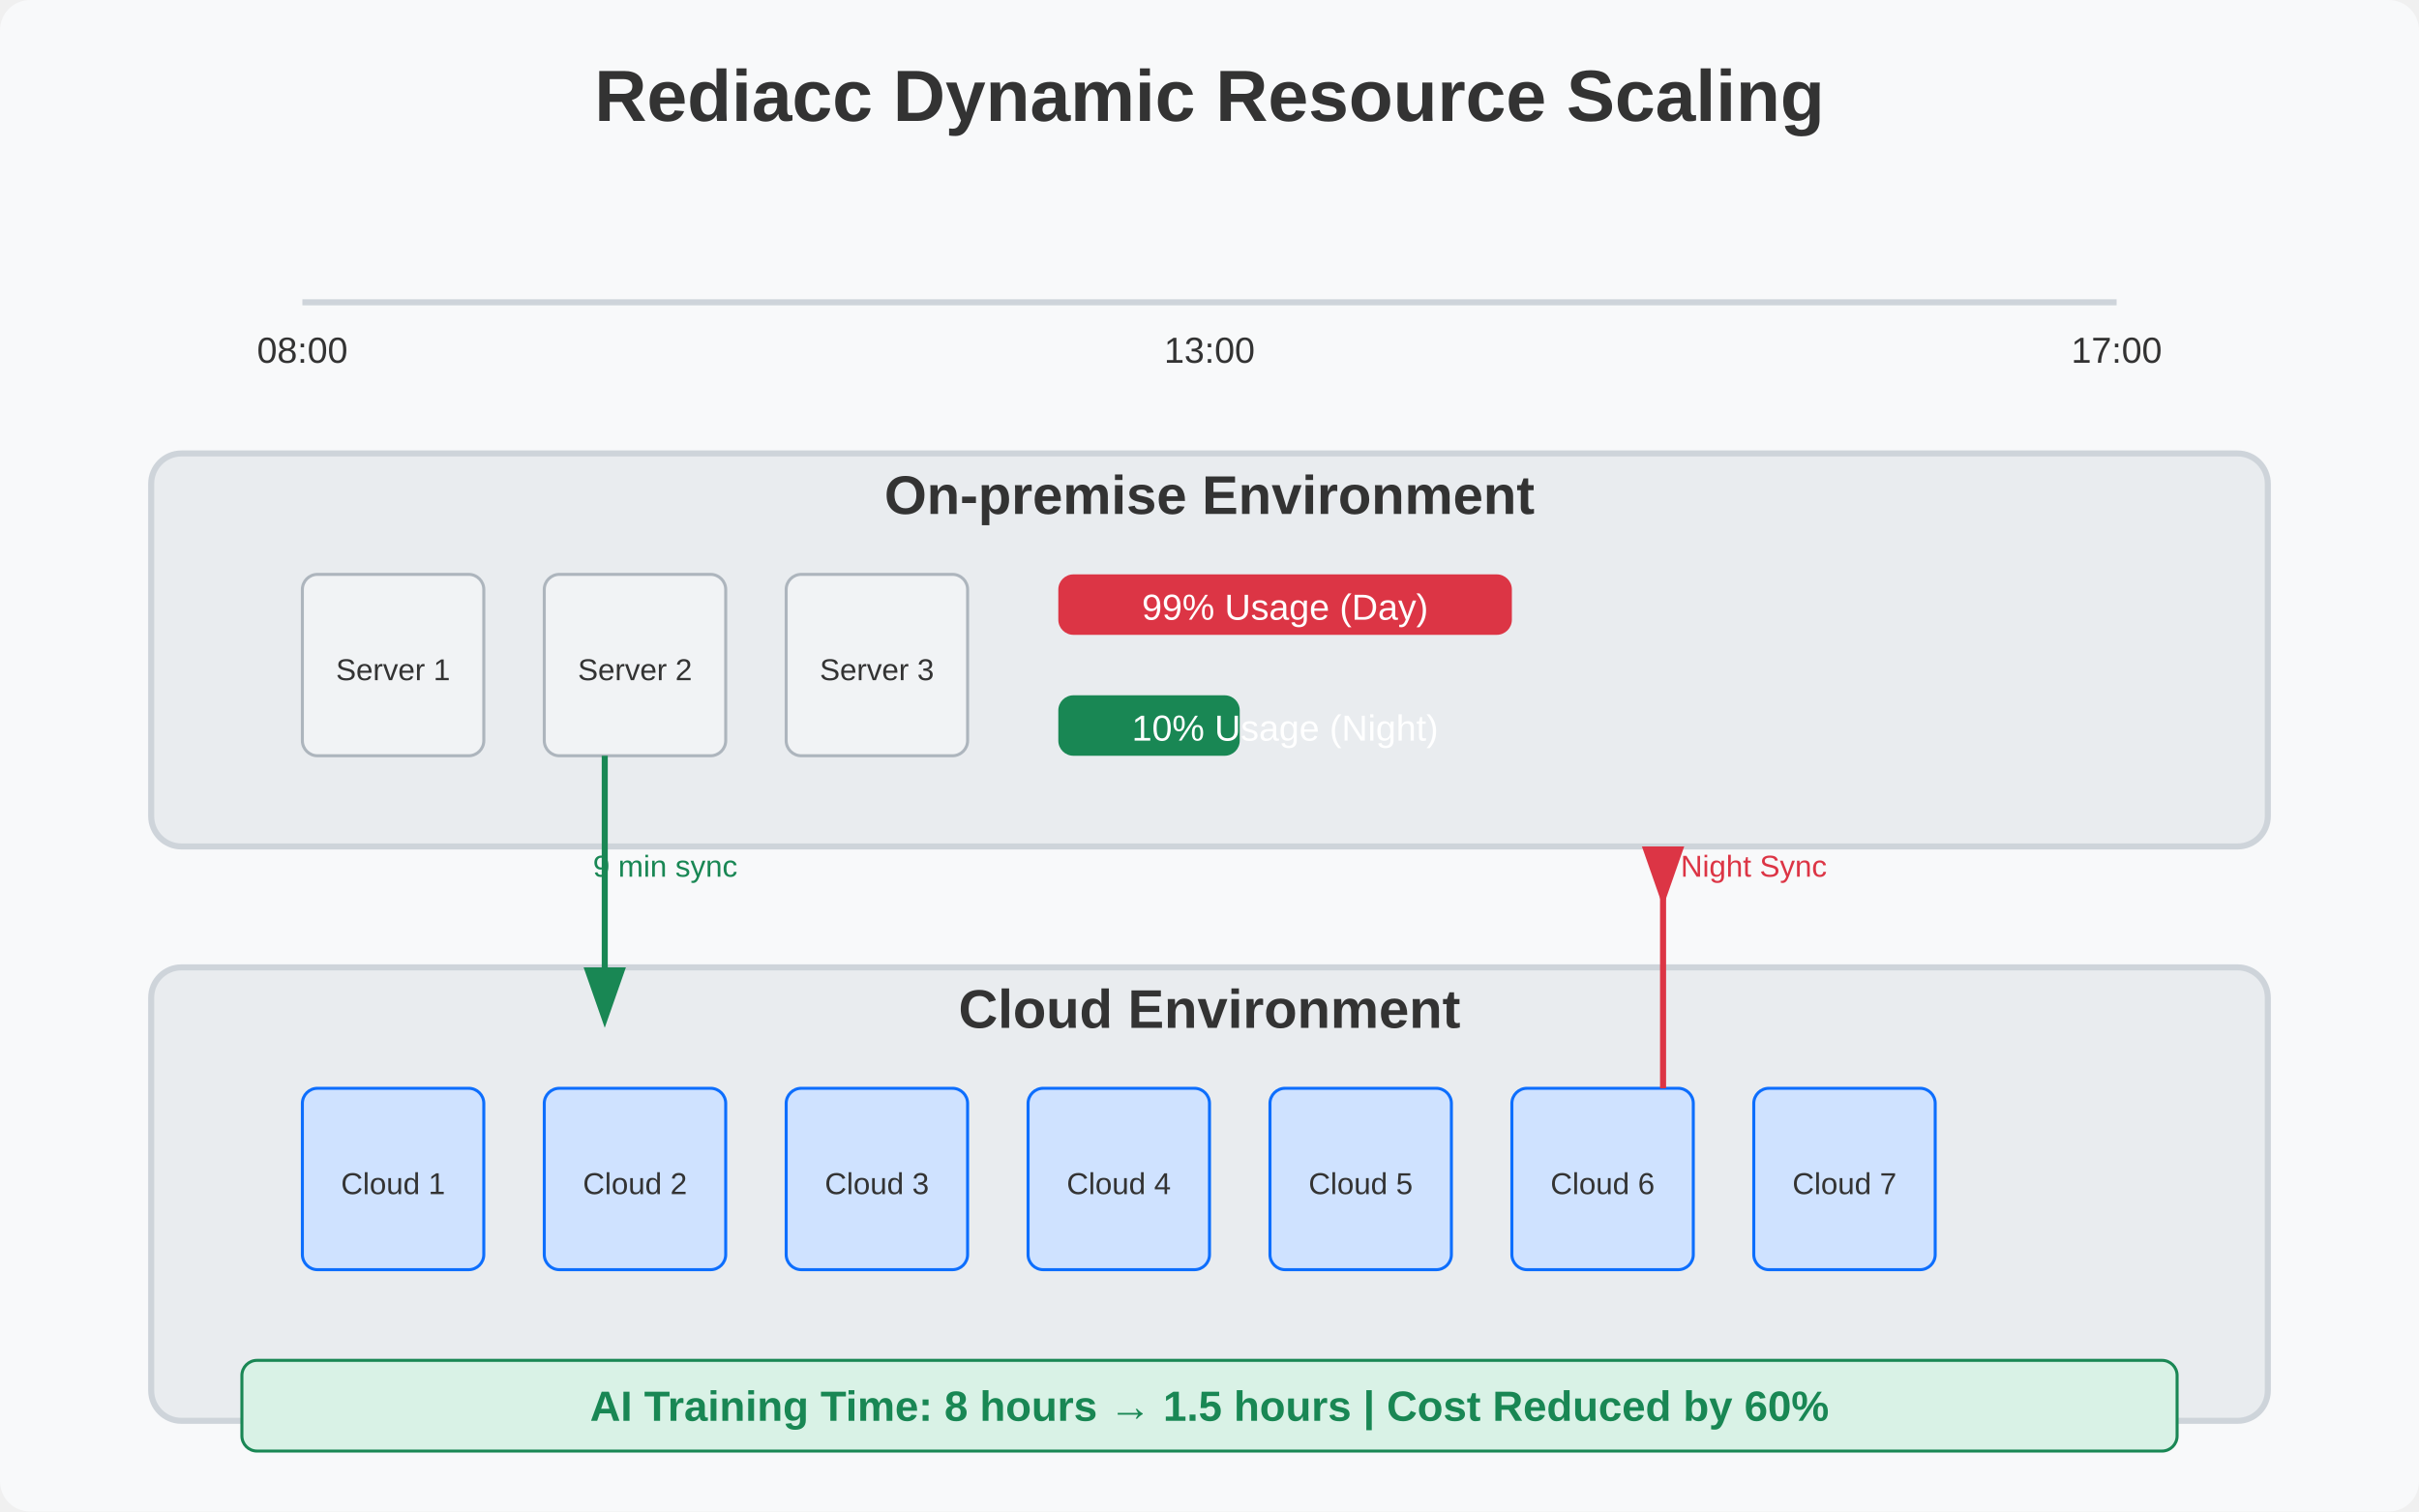
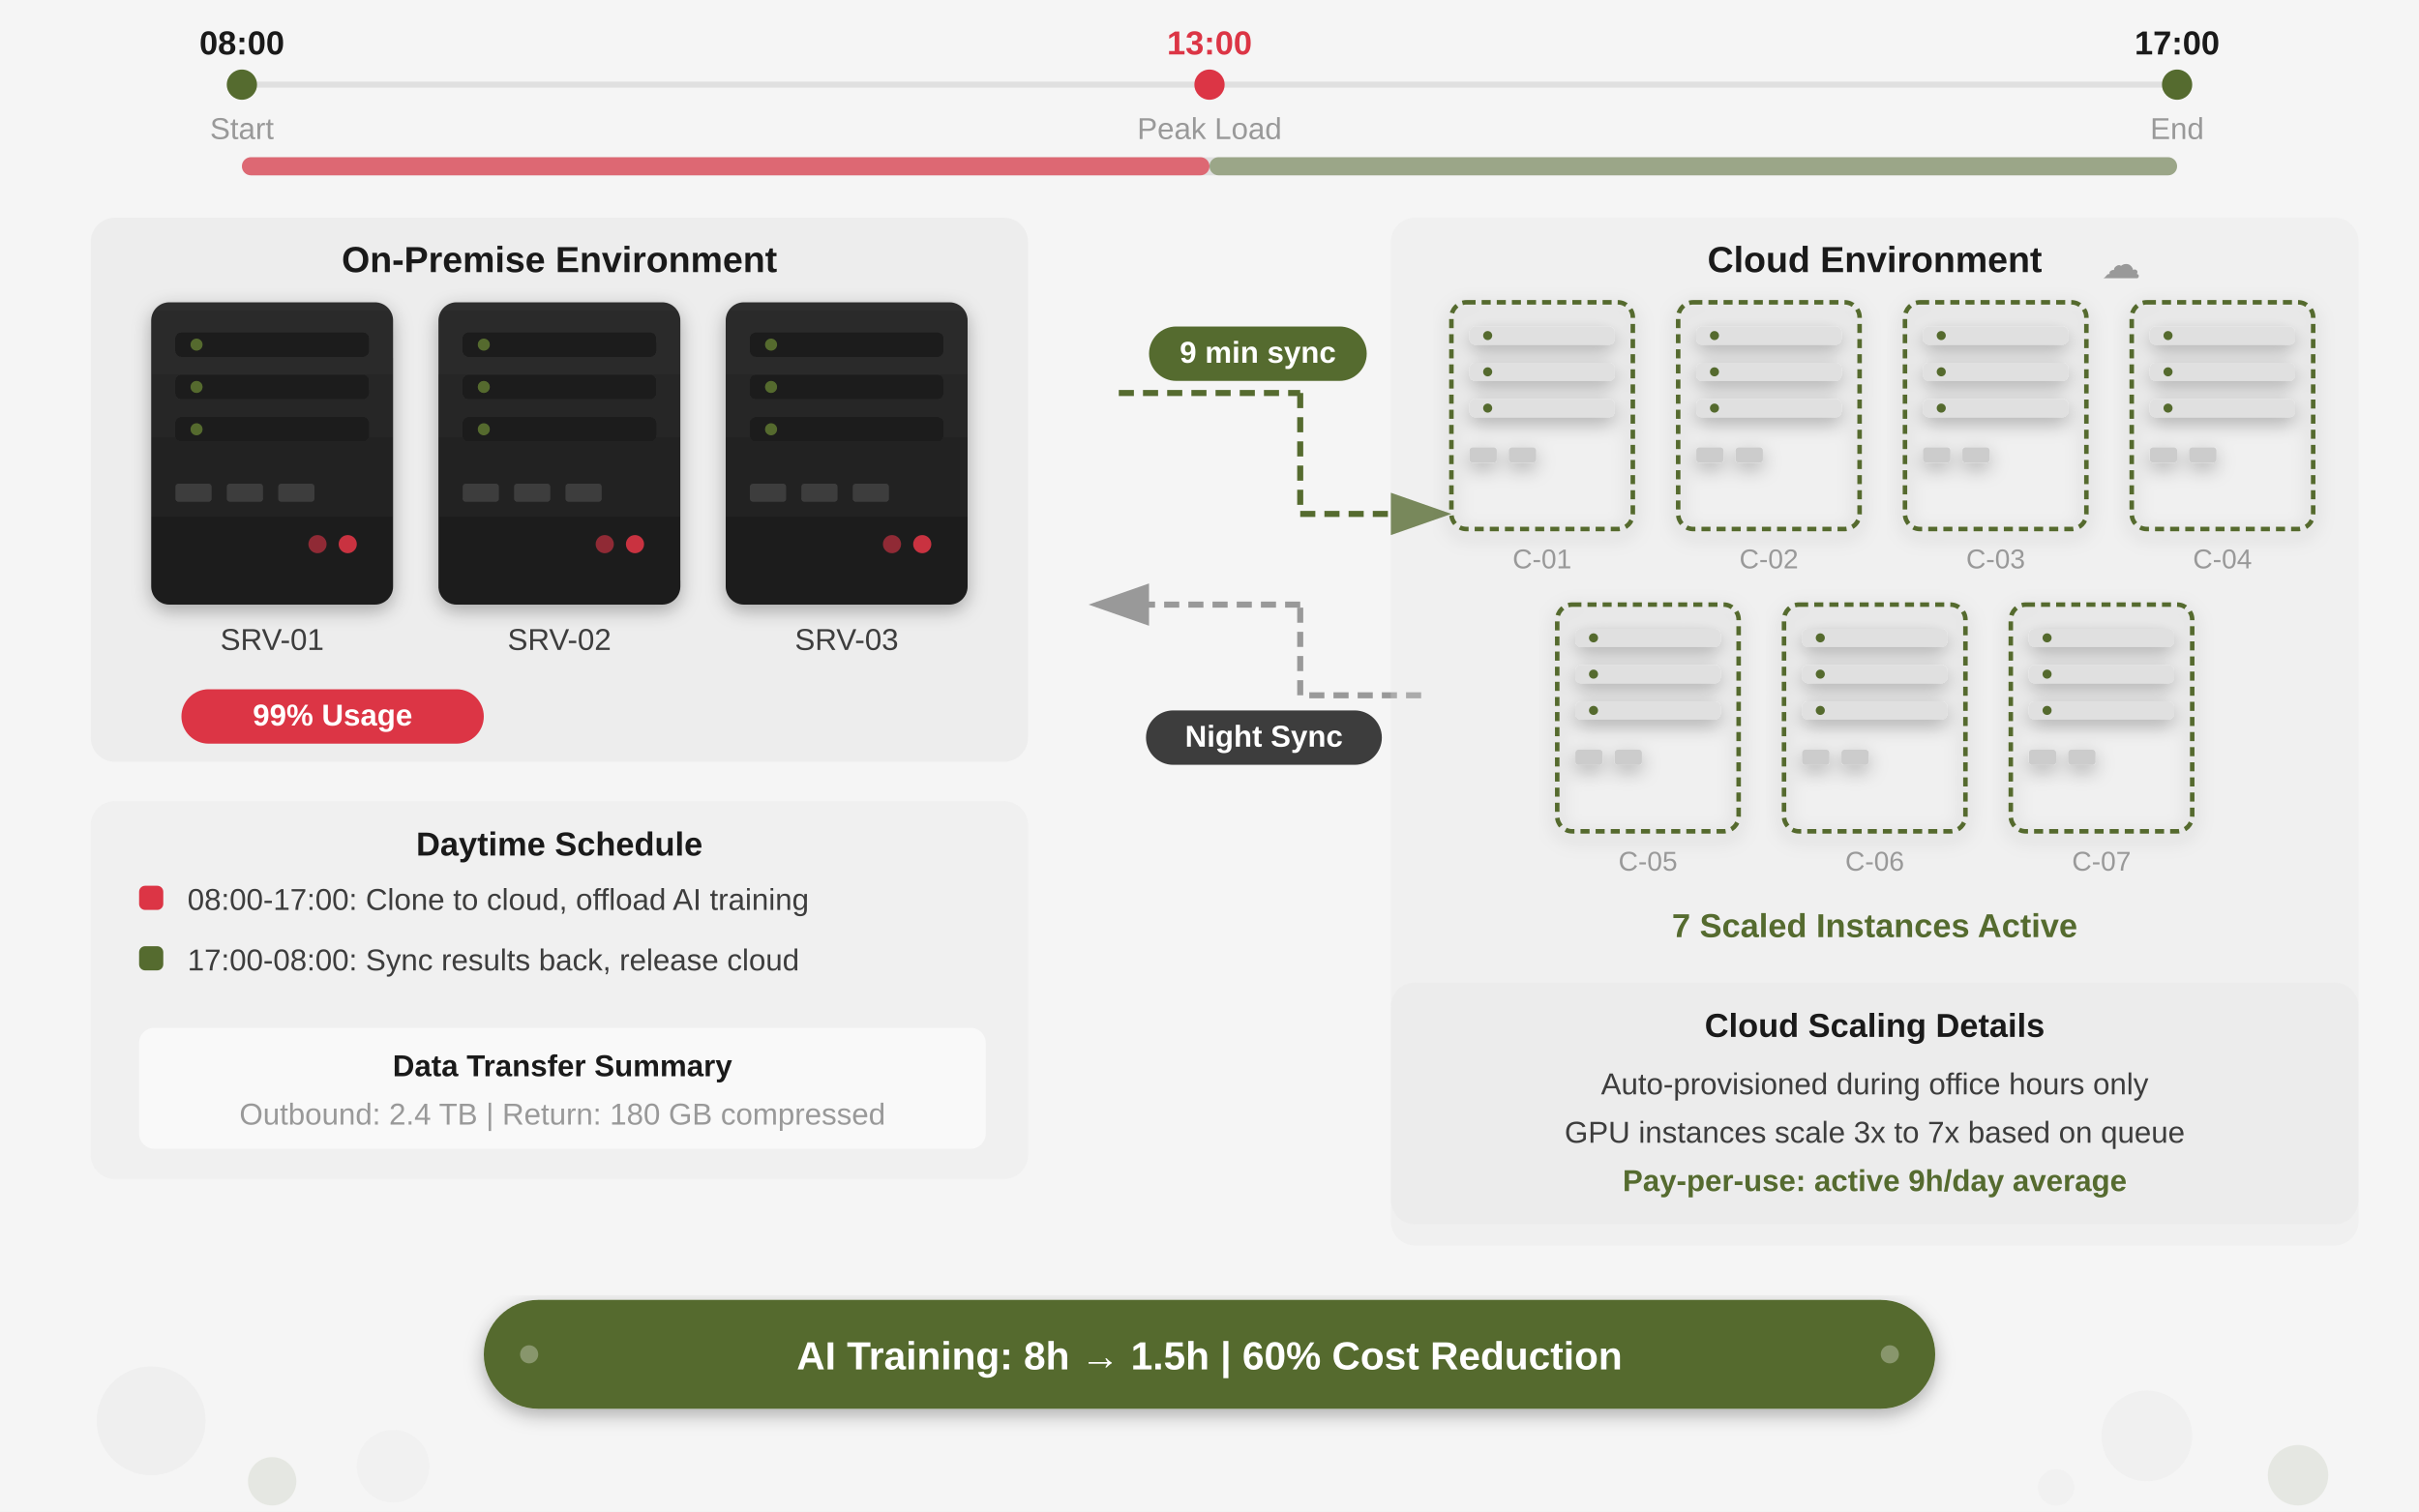
- <svg xmlns="http://www.w3.org/2000/svg" width="800" height="500">
-   <rect width="800" height="500" fill="#f8f9fa" rx="10" ry="10" />
-   <text x="400" y="40" font-family="Arial" font-size="24" font-weight="bold" text-anchor="middle" fill="#333">Rediacc Dynamic Resource Scaling</text>
-   <line x1="100" y1="100" x2="700" y2="100" stroke="#ced4da" stroke-width="2" />
-   <text x="100" y="120" font-family="Arial" font-size="12" text-anchor="middle" fill="#333">08:00</text>
-   <text x="400" y="120" font-family="Arial" font-size="12" text-anchor="middle" fill="#333">13:00</text>
-   <text x="700" y="120" font-family="Arial" font-size="12" text-anchor="middle" fill="#333">17:00</text>
-   <rect x="50" y="150" width="700" height="130" fill="#e9ecef" rx="10" ry="10" stroke="#ced4da" stroke-width="2" />
-   <text x="400" y="170" font-family="Arial" font-size="18" font-weight="bold" text-anchor="middle" fill="#333">On-premise Environment</text>
-   <rect x="100" y="190" width="60" height="60" fill="#f1f3f5" rx="5" ry="5" stroke="#adb5bd" stroke-width="1" />
-   <text x="130" y="225" font-family="Arial" font-size="10" text-anchor="middle" fill="#333">Server 1</text>
-   <rect x="180" y="190" width="60" height="60" fill="#f1f3f5" rx="5" ry="5" stroke="#adb5bd" stroke-width="1" />
-   <text x="210" y="225" font-family="Arial" font-size="10" text-anchor="middle" fill="#333">Server 2</text>
-   <rect x="260" y="190" width="60" height="60" fill="#f1f3f5" rx="5" ry="5" stroke="#adb5bd" stroke-width="1" />
-   <text x="290" y="225" font-family="Arial" font-size="10" text-anchor="middle" fill="#333">Server 3</text>
-   <rect x="350" y="190" width="150" height="20" fill="#dc3545" rx="5" ry="5" />
-   <text x="425" y="205" font-family="Arial" font-size="12" text-anchor="middle" fill="white">99% Usage (Day)</text>
-   <rect x="350" y="230" width="60" height="20" fill="#198754" rx="5" ry="5" />
-   <text x="425" y="245" font-family="Arial" font-size="12" text-anchor="middle" fill="white">10% Usage (Night)</text>
-   <rect x="50" y="320" width="700" height="150" fill="#e9ecef" rx="10" ry="10" stroke="#ced4da" stroke-width="2" />
-   <text x="400" y="340" font-family="Arial" font-size="18" font-weight="bold" text-anchor="middle" fill="#333">Cloud Environment</text>
-   <rect x="100" y="360" width="60" height="60" fill="#cfe2ff" rx="5" ry="5" stroke="#0d6efd" stroke-width="1" />
-   <text x="130" y="395" font-family="Arial" font-size="10" text-anchor="middle" fill="#333">Cloud 1</text>
-   <rect x="180" y="360" width="60" height="60" fill="#cfe2ff" rx="5" ry="5" stroke="#0d6efd" stroke-width="1" />
-   <text x="210" y="395" font-family="Arial" font-size="10" text-anchor="middle" fill="#333">Cloud 2</text>
-   <rect x="260" y="360" width="60" height="60" fill="#cfe2ff" rx="5" ry="5" stroke="#0d6efd" stroke-width="1" />
-   <text x="290" y="395" font-family="Arial" font-size="10" text-anchor="middle" fill="#333">Cloud 3</text>
-   <rect x="340" y="360" width="60" height="60" fill="#cfe2ff" rx="5" ry="5" stroke="#0d6efd" stroke-width="1" />
-   <text x="370" y="395" font-family="Arial" font-size="10" text-anchor="middle" fill="#333">Cloud 4</text>
-   <rect x="420" y="360" width="60" height="60" fill="#cfe2ff" rx="5" ry="5" stroke="#0d6efd" stroke-width="1" />
-   <text x="450" y="395" font-family="Arial" font-size="10" text-anchor="middle" fill="#333">Cloud 5</text>
-   <rect x="500" y="360" width="60" height="60" fill="#cfe2ff" rx="5" ry="5" stroke="#0d6efd" stroke-width="1" />
-   <text x="530" y="395" font-family="Arial" font-size="10" text-anchor="middle" fill="#333">Cloud 6</text>
-   <rect x="580" y="360" width="60" height="60" fill="#cfe2ff" rx="5" ry="5" stroke="#0d6efd" stroke-width="1" />
-   <text x="610" y="395" font-family="Arial" font-size="10" text-anchor="middle" fill="#333">Cloud 7</text>
-   <path d="M 200 250 L 200 320" stroke="#198754" stroke-width="2" fill="none" marker-end="url(#arrowhead1)" />
-   <text x="220" y="290" font-family="Arial" font-size="10" text-anchor="middle" fill="#198754">9 min sync</text>
-   <path d="M 550 360 L 550 280" stroke="#dc3545" stroke-width="2" fill="none" marker-end="url(#arrowhead2)" />
-   <text x="580" y="290" font-family="Arial" font-size="10" text-anchor="middle" fill="#dc3545">Night Sync</text>
+ <svg xmlns="http://www.w3.org/2000/svg" viewBox="0 0 800 500" width="800" height="500">
+   <rect width="800" height="500" fill="#f5f5f5" />
  <defs>
-     <marker id="arrowhead1" markerWidth="10" markerHeight="7" refX="0" refY="3.5" orient="auto">
-       <polygon points="0 0, 10 3.5, 0 7" fill="#198754" />
+     <linearGradient id="serverGrad" x1="0" y1="0" x2="0" y2="1">
+       <stop offset="0%" stop-color="#2d2d2d" />
+       <stop offset="100%" stop-color="#1a1a1a" />
+     </linearGradient>
+     <linearGradient id="cloudGrad" x1="0" y1="0" x2="0" y2="1">
+       <stop offset="0%" stop-color="#e0e0e0" />
+       <stop offset="100%" stop-color="#cccccc" />
+     </linearGradient>
+     <filter id="shadow" x="-10%" y="-10%" width="130%" height="140%">
+       <feDropShadow dx="0" dy="2" stdDeviation="3" flood-color="#000" flood-opacity="0.3" />
+     </filter>
+     <marker id="arrowDown" markerWidth="10" markerHeight="7" refX="5" refY="3.5" orient="auto">
+       <polygon points="0 0, 10 3.5, 0 7" fill="#556b2f" />
    </marker>
-     <marker id="arrowhead2" markerWidth="10" markerHeight="7" refX="10" refY="3.5" orient="auto">
-       <polygon points="10 0, 0 3.5, 10 7" fill="#dc3545" />
+     <marker id="arrowUp" markerWidth="10" markerHeight="7" refX="5" refY="3.5" orient="auto">
+       <polygon points="0 0, 10 3.5, 0 7" fill="#999999" />
    </marker>
  </defs>
-   <rect x="80" y="450" width="640" height="30" fill="#d9f2e6" rx="5" ry="5" stroke="#198754" stroke-width="1" />
-   <text x="400" y="470" font-family="Arial" font-size="14" font-weight="bold" text-anchor="middle" fill="#198754">AI Training Time: 8 hours → 1.5 hours | Cost Reduced by 60%</text>
+   <line x1="80" y1="28" x2="720" y2="28" stroke="#e0e0e0" stroke-width="2" />
+   <circle cx="80" cy="28" r="5" fill="#556b2f" />
+   <circle cx="400" cy="28" r="5" fill="#dc3545" />
+   <circle cx="720" cy="28" r="5" fill="#556b2f" />
+   <text x="80" y="18" font-family="Arial, sans-serif" font-size="11" text-anchor="middle" fill="#1a1a1a" font-weight="bold">08:00</text>
+   <text x="400" y="18" font-family="Arial, sans-serif" font-size="11" text-anchor="middle" fill="#dc3545" font-weight="bold">13:00</text>
+   <text x="720" y="18" font-family="Arial, sans-serif" font-size="11" text-anchor="middle" fill="#1a1a1a" font-weight="bold">17:00</text>
+   <text x="80" y="46" font-family="Arial, sans-serif" font-size="10" text-anchor="middle" fill="#999999">Start</text>
+   <text x="400" y="46" font-family="Arial, sans-serif" font-size="10" text-anchor="middle" fill="#999999">Peak Load</text>
+   <text x="720" y="46" font-family="Arial, sans-serif" font-size="10" text-anchor="middle" fill="#999999">End</text>
+   <rect x="80" y="52" rx="3" width="640" height="6" fill="#e0e0e0" />
+   <rect x="80" y="52" rx="3" width="320" height="6" fill="#dc3545" opacity="0.7" />
+   <rect x="400" y="52" rx="3" width="320" height="6" fill="#556b2f" opacity="0.5" />
+   <rect x="30" y="72" width="310" height="180" rx="8" fill="#e0e0e0" opacity="0.35" />
+   <text x="185" y="90" font-family="Arial, sans-serif" font-size="12" font-weight="bold" text-anchor="middle" fill="#1a1a1a">On-Premise Environment</text>
+   <g transform="translate(50, 100)" filter="url(#shadow)">
+     <rect width="80" height="100" rx="6" fill="url(#serverGrad)" />
+     <rect x="8" y="10" width="64" height="8" rx="2" fill="#1a1a1a" />
+     <rect x="8" y="24" width="64" height="8" rx="2" fill="#1a1a1a" />
+     <rect x="8" y="38" width="64" height="8" rx="2" fill="#1a1a1a" />
+     <circle cx="15" cy="14" r="2" fill="#556b2f" />
+     <circle cx="15" cy="28" r="2" fill="#556b2f" />
+     <circle cx="15" cy="42" r="2" fill="#556b2f" />
+     <rect x="8" y="60" width="12" height="6" rx="1" fill="#3d3d3d" />
+     <rect x="25" y="60" width="12" height="6" rx="1" fill="#3d3d3d" />
+     <rect x="42" y="60" width="12" height="6" rx="1" fill="#3d3d3d" />
+     <circle cx="65" cy="80" r="3" fill="#dc3545" opacity="0.9" />
+     <circle cx="55" cy="80" r="3" fill="#dc3545" opacity="0.6" />
+   </g>
+   <text x="90" y="215" font-family="Arial, sans-serif" font-size="10" text-anchor="middle" fill="#3d3d3d">SRV-01</text>
+   <g transform="translate(145, 100)" filter="url(#shadow)">
+     <rect width="80" height="100" rx="6" fill="url(#serverGrad)" />
+     <rect x="8" y="10" width="64" height="8" rx="2" fill="#1a1a1a" />
+     <rect x="8" y="24" width="64" height="8" rx="2" fill="#1a1a1a" />
+     <rect x="8" y="38" width="64" height="8" rx="2" fill="#1a1a1a" />
+     <circle cx="15" cy="14" r="2" fill="#556b2f" />
+     <circle cx="15" cy="28" r="2" fill="#556b2f" />
+     <circle cx="15" cy="42" r="2" fill="#556b2f" />
+     <rect x="8" y="60" width="12" height="6" rx="1" fill="#3d3d3d" />
+     <rect x="25" y="60" width="12" height="6" rx="1" fill="#3d3d3d" />
+     <rect x="42" y="60" width="12" height="6" rx="1" fill="#3d3d3d" />
+     <circle cx="65" cy="80" r="3" fill="#dc3545" opacity="0.9" />
+     <circle cx="55" cy="80" r="3" fill="#dc3545" opacity="0.6" />
+   </g>
+   <text x="185" y="215" font-family="Arial, sans-serif" font-size="10" text-anchor="middle" fill="#3d3d3d">SRV-02</text>
+   <g transform="translate(240, 100)" filter="url(#shadow)">
+     <rect width="80" height="100" rx="6" fill="url(#serverGrad)" />
+     <rect x="8" y="10" width="64" height="8" rx="2" fill="#1a1a1a" />
+     <rect x="8" y="24" width="64" height="8" rx="2" fill="#1a1a1a" />
+     <rect x="8" y="38" width="64" height="8" rx="2" fill="#1a1a1a" />
+     <circle cx="15" cy="14" r="2" fill="#556b2f" />
+     <circle cx="15" cy="28" r="2" fill="#556b2f" />
+     <circle cx="15" cy="42" r="2" fill="#556b2f" />
+     <rect x="8" y="60" width="12" height="6" rx="1" fill="#3d3d3d" />
+     <rect x="25" y="60" width="12" height="6" rx="1" fill="#3d3d3d" />
+     <rect x="42" y="60" width="12" height="6" rx="1" fill="#3d3d3d" />
+     <circle cx="65" cy="80" r="3" fill="#dc3545" opacity="0.9" />
+     <circle cx="55" cy="80" r="3" fill="#dc3545" opacity="0.6" />
+   </g>
+   <text x="280" y="215" font-family="Arial, sans-serif" font-size="10" text-anchor="middle" fill="#3d3d3d">SRV-03</text>
+   <rect x="60" y="228" width="100" height="18" rx="9" fill="#dc3545" />
+   <text x="110" y="240" font-family="Arial, sans-serif" font-size="10" text-anchor="middle" fill="#ffffff" font-weight="bold">99% Usage</text>
+   <line x1="370" y1="130" x2="430" y2="130" stroke="#556b2f" stroke-width="2" stroke-dasharray="5,3" />
+   <line x1="430" y1="130" x2="430" y2="170" stroke="#556b2f" stroke-width="2" stroke-dasharray="5,3" />
+   <line x1="430" y1="170" x2="470" y2="170" stroke="#556b2f" stroke-width="2" stroke-dasharray="5,3" marker-end="url(#arrowDown)" />
+   <rect x="380" y="108" width="72" height="18" rx="9" fill="#556b2f" />
+   <text x="416" y="120" font-family="Arial, sans-serif" font-size="10" text-anchor="middle" fill="#ffffff" font-weight="bold">9 min sync</text>
+   <line x1="470" y1="230" x2="430" y2="230" stroke="#999999" stroke-width="2" stroke-dasharray="5,3" />
+   <line x1="430" y1="230" x2="430" y2="200" stroke="#999999" stroke-width="2" stroke-dasharray="5,3" />
+   <line x1="430" y1="200" x2="370" y2="200" stroke="#999999" stroke-width="2" stroke-dasharray="5,3" marker-end="url(#arrowUp)" />
+   <rect x="379" y="235" width="78" height="18" rx="9" fill="#3d3d3d" />
+   <text x="418" y="247" font-family="Arial, sans-serif" font-size="10" text-anchor="middle" fill="#ffffff" font-weight="bold">Night Sync</text>
+   <rect x="460" y="72" width="320" height="340" rx="8" fill="#e0e0e0" opacity="0.25" />
+   <text x="620" y="90" font-family="Arial, sans-serif" font-size="12" font-weight="bold" text-anchor="middle" fill="#1a1a1a">Cloud Environment</text>
+   <text x="695" y="92" font-family="Arial, sans-serif" font-size="13" fill="#999999">☁</text>
+   <g transform="translate(480, 100)" filter="url(#shadow)">
+     <rect width="60" height="75" rx="5" fill="none" stroke="#556b2f" stroke-width="1.5" stroke-dasharray="3,2" />
+     <rect x="6" y="8" width="48" height="6" rx="2" fill="#e0e0e0" />
+     <rect x="6" y="20" width="48" height="6" rx="2" fill="#e0e0e0" />
+     <rect x="6" y="32" width="48" height="6" rx="2" fill="#e0e0e0" />
+     <circle cx="12" cy="11" r="1.5" fill="#556b2f" />
+     <circle cx="12" cy="23" r="1.5" fill="#556b2f" />
+     <circle cx="12" cy="35" r="1.5" fill="#556b2f" />
+     <rect x="6" y="48" width="9" height="5" rx="1" fill="#cccccc" />
+     <rect x="19" y="48" width="9" height="5" rx="1" fill="#cccccc" />
+   </g>
+   <text x="510" y="188" font-family="Arial, sans-serif" font-size="9" text-anchor="middle" fill="#999999">C-01</text>
+   <g transform="translate(555, 100)" filter="url(#shadow)">
+     <rect width="60" height="75" rx="5" fill="none" stroke="#556b2f" stroke-width="1.5" stroke-dasharray="3,2" />
+     <rect x="6" y="8" width="48" height="6" rx="2" fill="#e0e0e0" />
+     <rect x="6" y="20" width="48" height="6" rx="2" fill="#e0e0e0" />
+     <rect x="6" y="32" width="48" height="6" rx="2" fill="#e0e0e0" />
+     <circle cx="12" cy="11" r="1.5" fill="#556b2f" />
+     <circle cx="12" cy="23" r="1.5" fill="#556b2f" />
+     <circle cx="12" cy="35" r="1.5" fill="#556b2f" />
+     <rect x="6" y="48" width="9" height="5" rx="1" fill="#cccccc" />
+     <rect x="19" y="48" width="9" height="5" rx="1" fill="#cccccc" />
+   </g>
+   <text x="585" y="188" font-family="Arial, sans-serif" font-size="9" text-anchor="middle" fill="#999999">C-02</text>
+   <g transform="translate(630, 100)" filter="url(#shadow)">
+     <rect width="60" height="75" rx="5" fill="none" stroke="#556b2f" stroke-width="1.5" stroke-dasharray="3,2" />
+     <rect x="6" y="8" width="48" height="6" rx="2" fill="#e0e0e0" />
+     <rect x="6" y="20" width="48" height="6" rx="2" fill="#e0e0e0" />
+     <rect x="6" y="32" width="48" height="6" rx="2" fill="#e0e0e0" />
+     <circle cx="12" cy="11" r="1.5" fill="#556b2f" />
+     <circle cx="12" cy="23" r="1.5" fill="#556b2f" />
+     <circle cx="12" cy="35" r="1.5" fill="#556b2f" />
+     <rect x="6" y="48" width="9" height="5" rx="1" fill="#cccccc" />
+     <rect x="19" y="48" width="9" height="5" rx="1" fill="#cccccc" />
+   </g>
+   <text x="660" y="188" font-family="Arial, sans-serif" font-size="9" text-anchor="middle" fill="#999999">C-03</text>
+   <g transform="translate(705, 100)" filter="url(#shadow)">
+     <rect width="60" height="75" rx="5" fill="none" stroke="#556b2f" stroke-width="1.5" stroke-dasharray="3,2" />
+     <rect x="6" y="8" width="48" height="6" rx="2" fill="#e0e0e0" />
+     <rect x="6" y="20" width="48" height="6" rx="2" fill="#e0e0e0" />
+     <rect x="6" y="32" width="48" height="6" rx="2" fill="#e0e0e0" />
+     <circle cx="12" cy="11" r="1.5" fill="#556b2f" />
+     <circle cx="12" cy="23" r="1.5" fill="#556b2f" />
+     <circle cx="12" cy="35" r="1.5" fill="#556b2f" />
+     <rect x="6" y="48" width="9" height="5" rx="1" fill="#cccccc" />
+     <rect x="19" y="48" width="9" height="5" rx="1" fill="#cccccc" />
+   </g>
+   <text x="735" y="188" font-family="Arial, sans-serif" font-size="9" text-anchor="middle" fill="#999999">C-04</text>
+   <g transform="translate(515, 200)" filter="url(#shadow)">
+     <rect width="60" height="75" rx="5" fill="none" stroke="#556b2f" stroke-width="1.5" stroke-dasharray="3,2" />
+     <rect x="6" y="8" width="48" height="6" rx="2" fill="#e0e0e0" />
+     <rect x="6" y="20" width="48" height="6" rx="2" fill="#e0e0e0" />
+     <rect x="6" y="32" width="48" height="6" rx="2" fill="#e0e0e0" />
+     <circle cx="12" cy="11" r="1.5" fill="#556b2f" />
+     <circle cx="12" cy="23" r="1.5" fill="#556b2f" />
+     <circle cx="12" cy="35" r="1.5" fill="#556b2f" />
+     <rect x="6" y="48" width="9" height="5" rx="1" fill="#cccccc" />
+     <rect x="19" y="48" width="9" height="5" rx="1" fill="#cccccc" />
+   </g>
+   <text x="545" y="288" font-family="Arial, sans-serif" font-size="9" text-anchor="middle" fill="#999999">C-05</text>
+   <g transform="translate(590, 200)" filter="url(#shadow)">
+     <rect width="60" height="75" rx="5" fill="none" stroke="#556b2f" stroke-width="1.5" stroke-dasharray="3,2" />
+     <rect x="6" y="8" width="48" height="6" rx="2" fill="#e0e0e0" />
+     <rect x="6" y="20" width="48" height="6" rx="2" fill="#e0e0e0" />
+     <rect x="6" y="32" width="48" height="6" rx="2" fill="#e0e0e0" />
+     <circle cx="12" cy="11" r="1.5" fill="#556b2f" />
+     <circle cx="12" cy="23" r="1.5" fill="#556b2f" />
+     <circle cx="12" cy="35" r="1.5" fill="#556b2f" />
+     <rect x="6" y="48" width="9" height="5" rx="1" fill="#cccccc" />
+     <rect x="19" y="48" width="9" height="5" rx="1" fill="#cccccc" />
+   </g>
+   <text x="620" y="288" font-family="Arial, sans-serif" font-size="9" text-anchor="middle" fill="#999999">C-06</text>
+   <g transform="translate(665, 200)" filter="url(#shadow)">
+     <rect width="60" height="75" rx="5" fill="none" stroke="#556b2f" stroke-width="1.5" stroke-dasharray="3,2" />
+     <rect x="6" y="8" width="48" height="6" rx="2" fill="#e0e0e0" />
+     <rect x="6" y="20" width="48" height="6" rx="2" fill="#e0e0e0" />
+     <rect x="6" y="32" width="48" height="6" rx="2" fill="#e0e0e0" />
+     <circle cx="12" cy="11" r="1.5" fill="#556b2f" />
+     <circle cx="12" cy="23" r="1.5" fill="#556b2f" />
+     <circle cx="12" cy="35" r="1.5" fill="#556b2f" />
+     <rect x="6" y="48" width="9" height="5" rx="1" fill="#cccccc" />
+     <rect x="19" y="48" width="9" height="5" rx="1" fill="#cccccc" />
+   </g>
+   <text x="695" y="288" font-family="Arial, sans-serif" font-size="9" text-anchor="middle" fill="#999999">C-07</text>
+   <text x="620" y="310" font-family="Arial, sans-serif" font-size="11" text-anchor="middle" fill="#556b2f" font-weight="bold">7 Scaled Instances Active</text>
+   <rect x="30" y="265" width="310" height="125" rx="8" fill="#e0e0e0" opacity="0.25" />
+   <text x="185" y="283" font-family="Arial, sans-serif" font-size="11" font-weight="bold" text-anchor="middle" fill="#1a1a1a">Daytime Schedule</text>
+   <rect x="46" y="293" width="8" height="8" rx="2" fill="#dc3545" />
+   <text x="62" y="301" font-family="Arial, sans-serif" font-size="10" fill="#3d3d3d">08:00-17:00: Clone to cloud, offload AI training</text>
+   <rect x="46" y="313" width="8" height="8" rx="2" fill="#556b2f" />
+   <text x="62" y="321" font-family="Arial, sans-serif" font-size="10" fill="#3d3d3d">17:00-08:00: Sync results back, release cloud</text>
+   <rect x="46" y="340" width="280" height="40" rx="5" fill="#ffffff" opacity="0.6" />
+   <text x="186" y="356" font-family="Arial, sans-serif" font-size="10" text-anchor="middle" fill="#1a1a1a" font-weight="bold">Data Transfer Summary</text>
+   <text x="186" y="372" font-family="Arial, sans-serif" font-size="10" text-anchor="middle" fill="#999999">Outbound: 2.4 TB  |  Return: 180 GB compressed</text>
+   <rect x="460" y="325" width="320" height="80" rx="8" fill="#e0e0e0" opacity="0.25" />
+   <text x="620" y="343" font-family="Arial, sans-serif" font-size="11" font-weight="bold" text-anchor="middle" fill="#1a1a1a">Cloud Scaling Details</text>
+   <text x="620" y="362" font-family="Arial, sans-serif" font-size="10" text-anchor="middle" fill="#3d3d3d">Auto-provisioned during office hours only</text>
+   <text x="620" y="378" font-family="Arial, sans-serif" font-size="10" text-anchor="middle" fill="#3d3d3d">GPU instances scale 3x to 7x based on queue</text>
+   <text x="620" y="394" font-family="Arial, sans-serif" font-size="10" text-anchor="middle" fill="#556b2f" font-weight="bold">Pay-per-use: active 9h/day average</text>
+   <circle cx="50" cy="470" r="18" fill="#e0e0e0" opacity="0.3" />
+   <circle cx="130" cy="485" r="12" fill="#e0e0e0" opacity="0.2" />
+   <circle cx="90" cy="490" r="8" fill="#556b2f" opacity="0.1" />
+   <circle cx="710" cy="475" r="15" fill="#e0e0e0" opacity="0.25" />
+   <circle cx="760" cy="488" r="10" fill="#556b2f" opacity="0.1" />
+   <circle cx="680" cy="492" r="6" fill="#e0e0e0" opacity="0.2" />
+   <rect x="160" y="430" width="480" height="36" rx="18" fill="#556b2f" filter="url(#shadow)" />
+   <text x="400" y="453" font-family="Arial, sans-serif" font-size="13" font-weight="bold" text-anchor="middle" fill="#ffffff">AI Training: 8h → 1.5h  |  60% Cost Reduction</text>
+   <circle cx="175" cy="448" r="3" fill="#ffffff" opacity="0.3" />
+   <circle cx="625" cy="448" r="3" fill="#ffffff" opacity="0.3" />
</svg>
